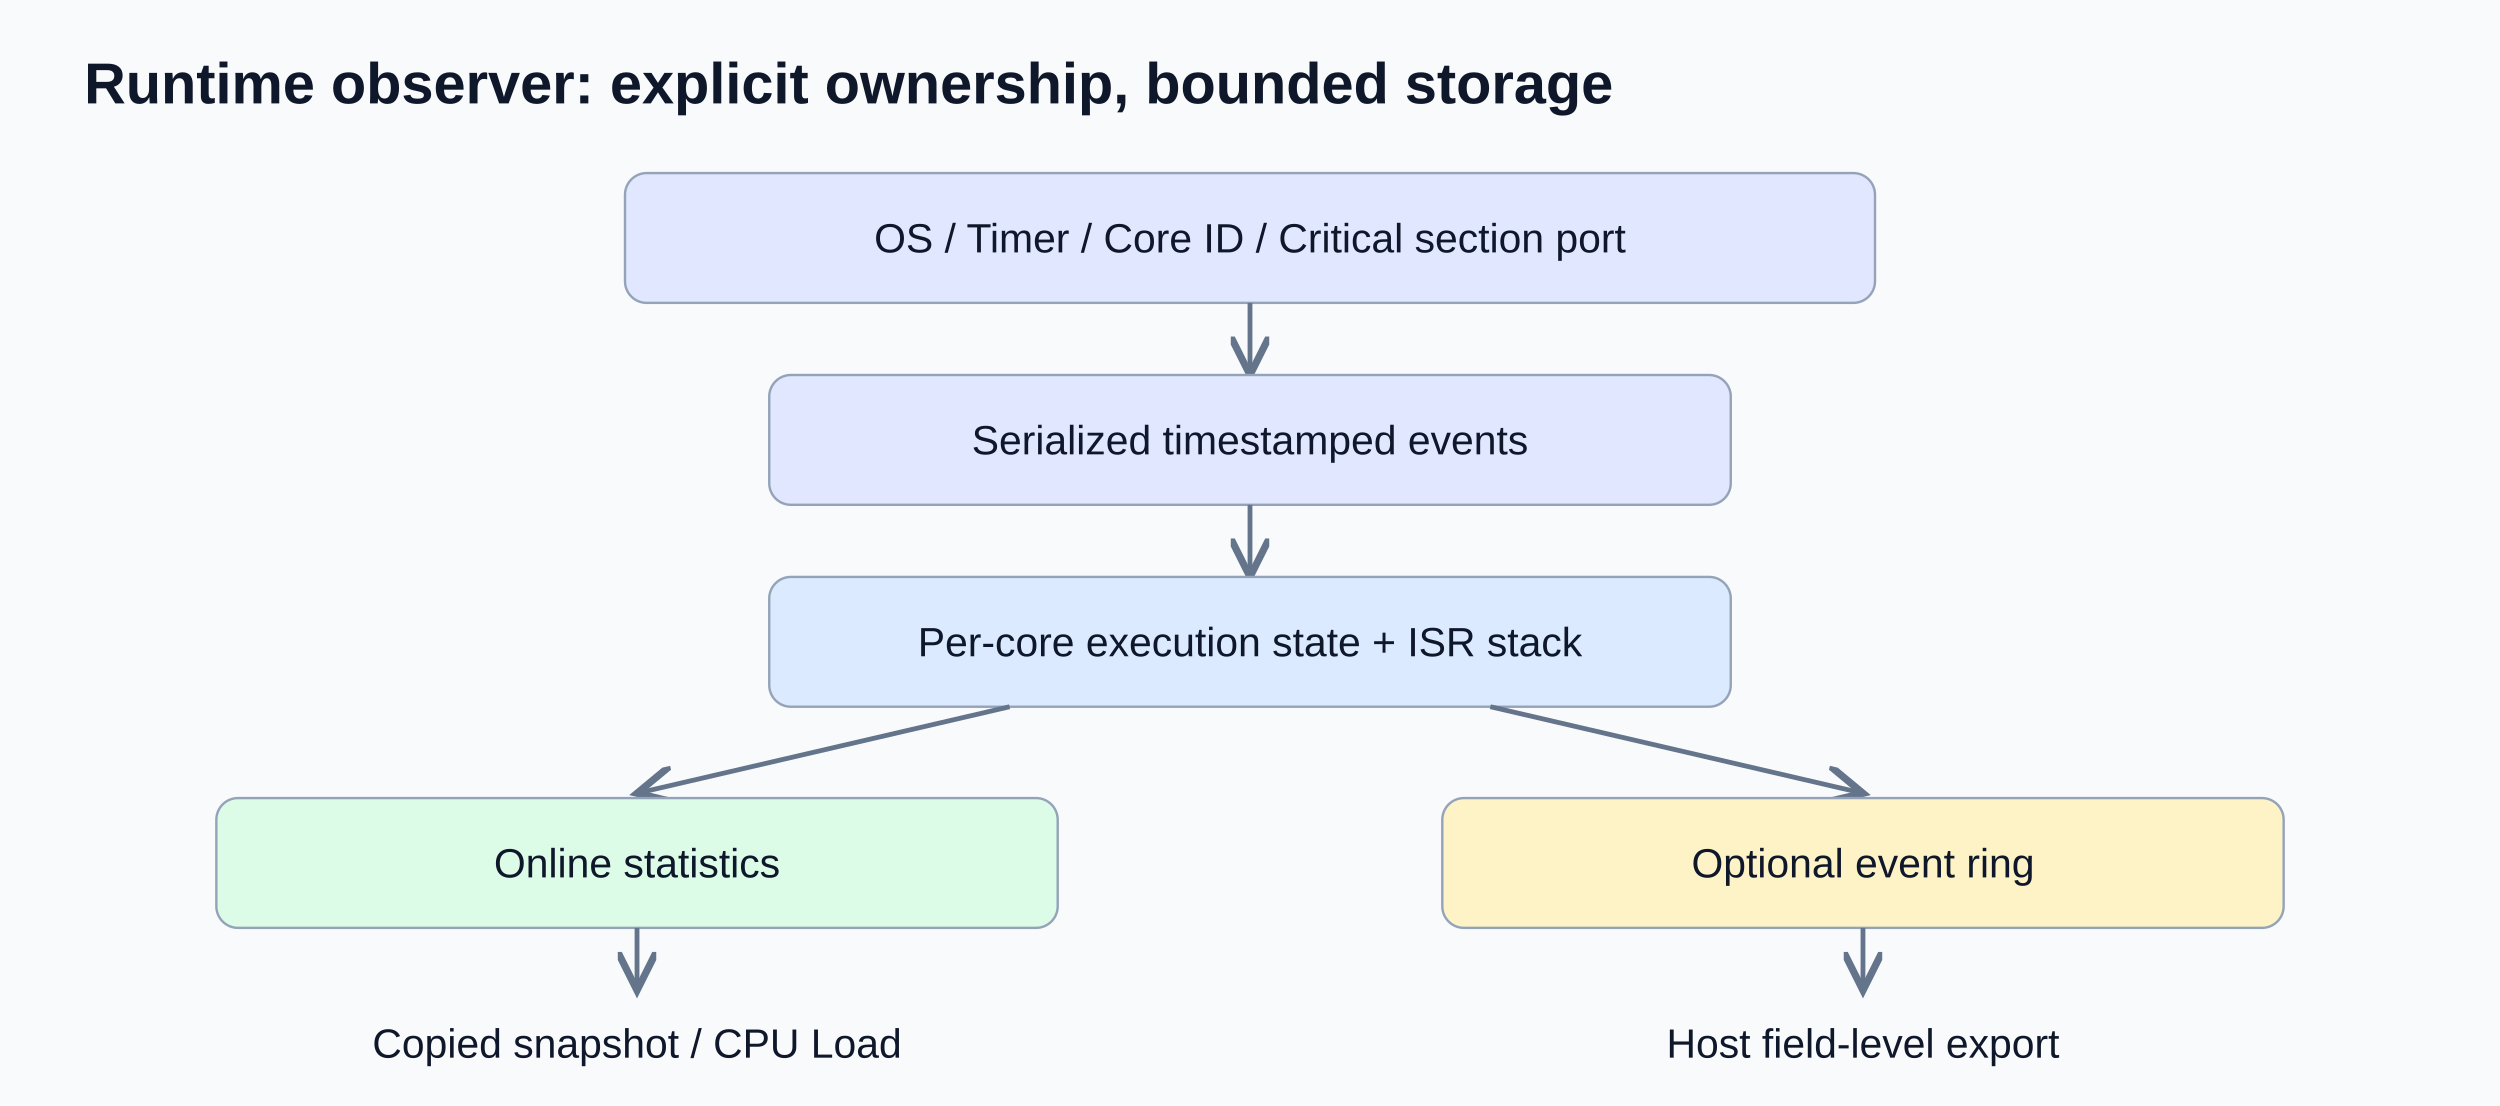
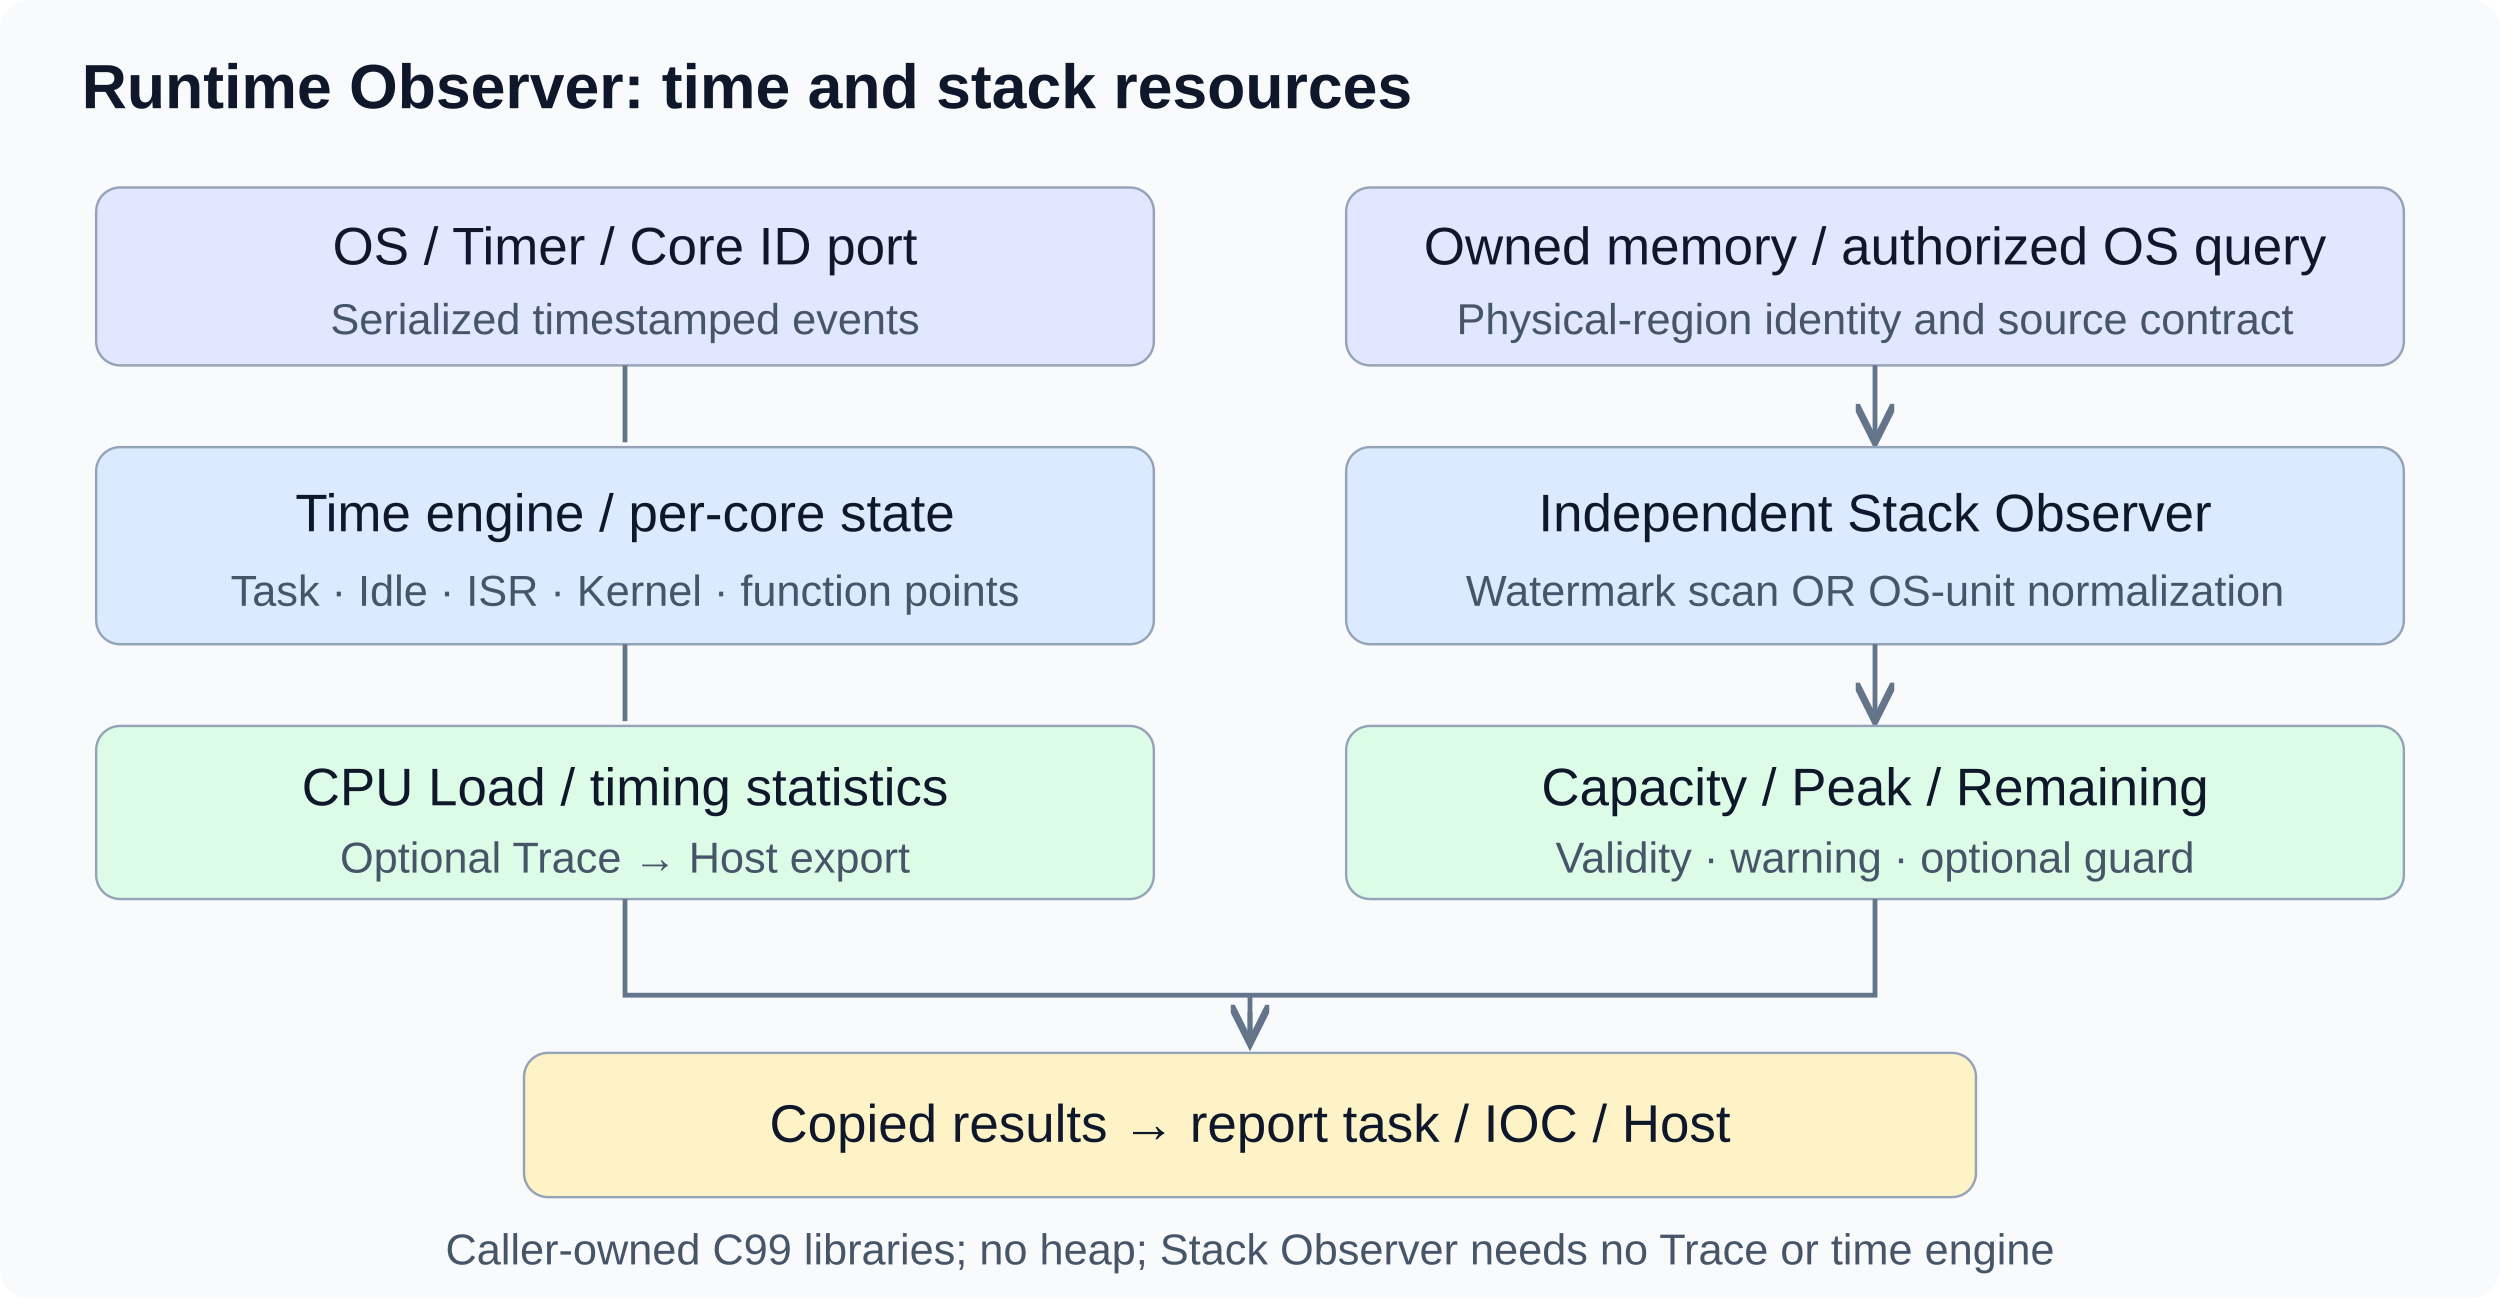
- <svg xmlns="http://www.w3.org/2000/svg" width="1040" height="460" viewBox="0 0 1040 460" role="img">
-   <rect width="100%" height="100%" fill="#f8fafc" />
-   <style>text{font-family:Arial,sans-serif;fill:#0f172a} .title{font-size:24px;font-weight:bold} .label{font-size:17px} .small{font-size:14px;fill:#475569}</style>
+ <svg xmlns="http://www.w3.org/2000/svg" width="1040" height="540" viewBox="0 0 1040 540" role="img" aria-labelledby="title desc">
+   <rect width="1040" height="540" rx="12" fill="#f8fafc" />
+   <style>text{font-family:Arial,sans-serif;fill:#0f172a}.title{font-size:26px;font-weight:700}.label{font-size:22px}.small{font-size:18px;fill:#475569}</style>
  <defs>
    <marker id="arrow" markerWidth="10" markerHeight="8" refX="8" refY="4" orient="auto">
-       <path d="M0,0 L8,4 L0,8" fill="none" stroke="#64748b" stroke-width="1.5" />
+       <path d="M0 0 L8 4 L0 8" fill="none" stroke="#64748b" stroke-width="1.5" />
    </marker>
  </defs>
-   <text x="35" y="43" class="title" text-anchor="start" font-family="Arial,sans-serif" font-size="24" fill="#0f172a" font-weight="bold">Runtime observer: explicit ownership, bounded storage</text>
-   <rect x="260" y="72" width="520" height="54" rx="9" fill="#e0e7ff" stroke="#94a3b8" />
-   <text x="520.0" y="105.0" class="label" text-anchor="middle" font-family="Arial,sans-serif" font-size="17" fill="#0f172a">OS / Timer / Core ID / Critical section port</text>
-   <path d="M520,126 L520,156" stroke="#64748b" fill="none" stroke-width="2" marker-end="url(#arrow)" />
-   <rect x="320" y="156" width="400" height="54" rx="9" fill="#e0e7ff" stroke="#94a3b8" />
-   <text x="520.0" y="189.0" class="label" text-anchor="middle" font-family="Arial,sans-serif" font-size="17" fill="#0f172a">Serialized timestamped events</text>
-   <path d="M520,210 L520,240" stroke="#64748b" fill="none" stroke-width="2" marker-end="url(#arrow)" />
-   <rect x="320" y="240" width="400" height="54" rx="9" fill="#dbeafe" stroke="#94a3b8" />
-   <text x="520.0" y="273.0" class="label" text-anchor="middle" font-family="Arial,sans-serif" font-size="17" fill="#0f172a">Per-core execution state + ISR stack</text>
-   <path d="M420,294 L265,330" stroke="#64748b" fill="none" stroke-width="2" marker-end="url(#arrow)" />
-   <path d="M620,294 L775,330" stroke="#64748b" fill="none" stroke-width="2" marker-end="url(#arrow)" />
-   <rect x="90" y="332" width="350" height="54" rx="9" fill="#dcfce7" stroke="#94a3b8" />
-   <text x="265.0" y="365.0" class="label" text-anchor="middle" font-family="Arial,sans-serif" font-size="17" fill="#0f172a">Online statistics</text>
-   <rect x="600" y="332" width="350" height="54" rx="9" fill="#fef3c7" stroke="#94a3b8" />
-   <text x="775.0" y="365.0" class="label" text-anchor="middle" font-family="Arial,sans-serif" font-size="17" fill="#0f172a">Optional event ring</text>
-   <path d="M265,386 L265,412" stroke="#64748b" fill="none" stroke-width="2" marker-end="url(#arrow)" />
-   <path d="M775,386 L775,412" stroke="#64748b" fill="none" stroke-width="2" marker-end="url(#arrow)" />
-   <text x="265" y="440" class="label" text-anchor="middle" font-family="Arial,sans-serif" font-size="17" fill="#0f172a">Copied snapshot / CPU Load</text>
-   <text x="775" y="440" class="label" text-anchor="middle" font-family="Arial,sans-serif" font-size="17" fill="#0f172a">Host field-level export</text>
+   <text x="34" y="45" class="title">Runtime Observer: time and stack resources</text>
+   <rect x="40" y="78" width="440" height="74" rx="10" fill="#e0e7ff" stroke="#94a3b8" />
+   <text x="260" y="110" text-anchor="middle" class="label">OS / Timer / Core ID port</text>
+   <text x="260" y="139" text-anchor="middle" class="small">Serialized timestamped events</text>
+   <rect x="560" y="78" width="440" height="74" rx="10" fill="#e0e7ff" stroke="#94a3b8" />
+   <text x="780" y="110" text-anchor="middle" class="label">Owned memory / authorized OS query</text>
+   <text x="780" y="139" text-anchor="middle" class="small">Physical-region identity and source contract</text>
+   <path d="M260 152 V184 M780 152 V184" stroke="#64748b" stroke-width="2" marker-end="url(#arrow)" />
+   <rect x="40" y="186" width="440" height="82" rx="10" fill="#dbeafe" stroke="#94a3b8" />
+   <text x="260" y="221" text-anchor="middle" class="label">Time engine / per-core state</text>
+   <text x="260" y="252" text-anchor="middle" class="small">Task · Idle · ISR · Kernel · function points</text>
+   <rect x="560" y="186" width="440" height="82" rx="10" fill="#dbeafe" stroke="#94a3b8" />
+   <text x="780" y="221" text-anchor="middle" class="label">Independent Stack Observer</text>
+   <text x="780" y="252" text-anchor="middle" class="small">Watermark scan OR OS-unit normalization</text>
+   <path d="M260 268 V300 M780 268 V300" stroke="#64748b" stroke-width="2" marker-end="url(#arrow)" />
+   <rect x="40" y="302" width="440" height="72" rx="10" fill="#dcfce7" stroke="#94a3b8" />
+   <text x="260" y="335" text-anchor="middle" class="label">CPU Load / timing statistics</text>
+   <text x="260" y="363" text-anchor="middle" class="small">Optional Trace → Host export</text>
+   <rect x="560" y="302" width="440" height="72" rx="10" fill="#dcfce7" stroke="#94a3b8" />
+   <text x="780" y="335" text-anchor="middle" class="label">Capacity / Peak / Remaining</text>
+   <text x="780" y="363" text-anchor="middle" class="small">Validity · warning · optional guard</text>
+   <path d="M260 374 V414 H520 V432 M780 374 V414 H520" stroke="#64748b" stroke-width="2" fill="none" />
+   <path d="M520 421 V434" stroke="#64748b" stroke-width="2" marker-end="url(#arrow)" />
+   <rect x="218" y="438" width="604" height="60" rx="10" fill="#fef3c7" stroke="#94a3b8" />
+   <text x="520" y="475" text-anchor="middle" class="label">Copied results → report task / IOC / Host</text>
+   <text x="520" y="526" text-anchor="middle" class="small">Caller-owned C99 libraries; no heap; Stack Observer needs no Trace or time engine</text>
</svg>
